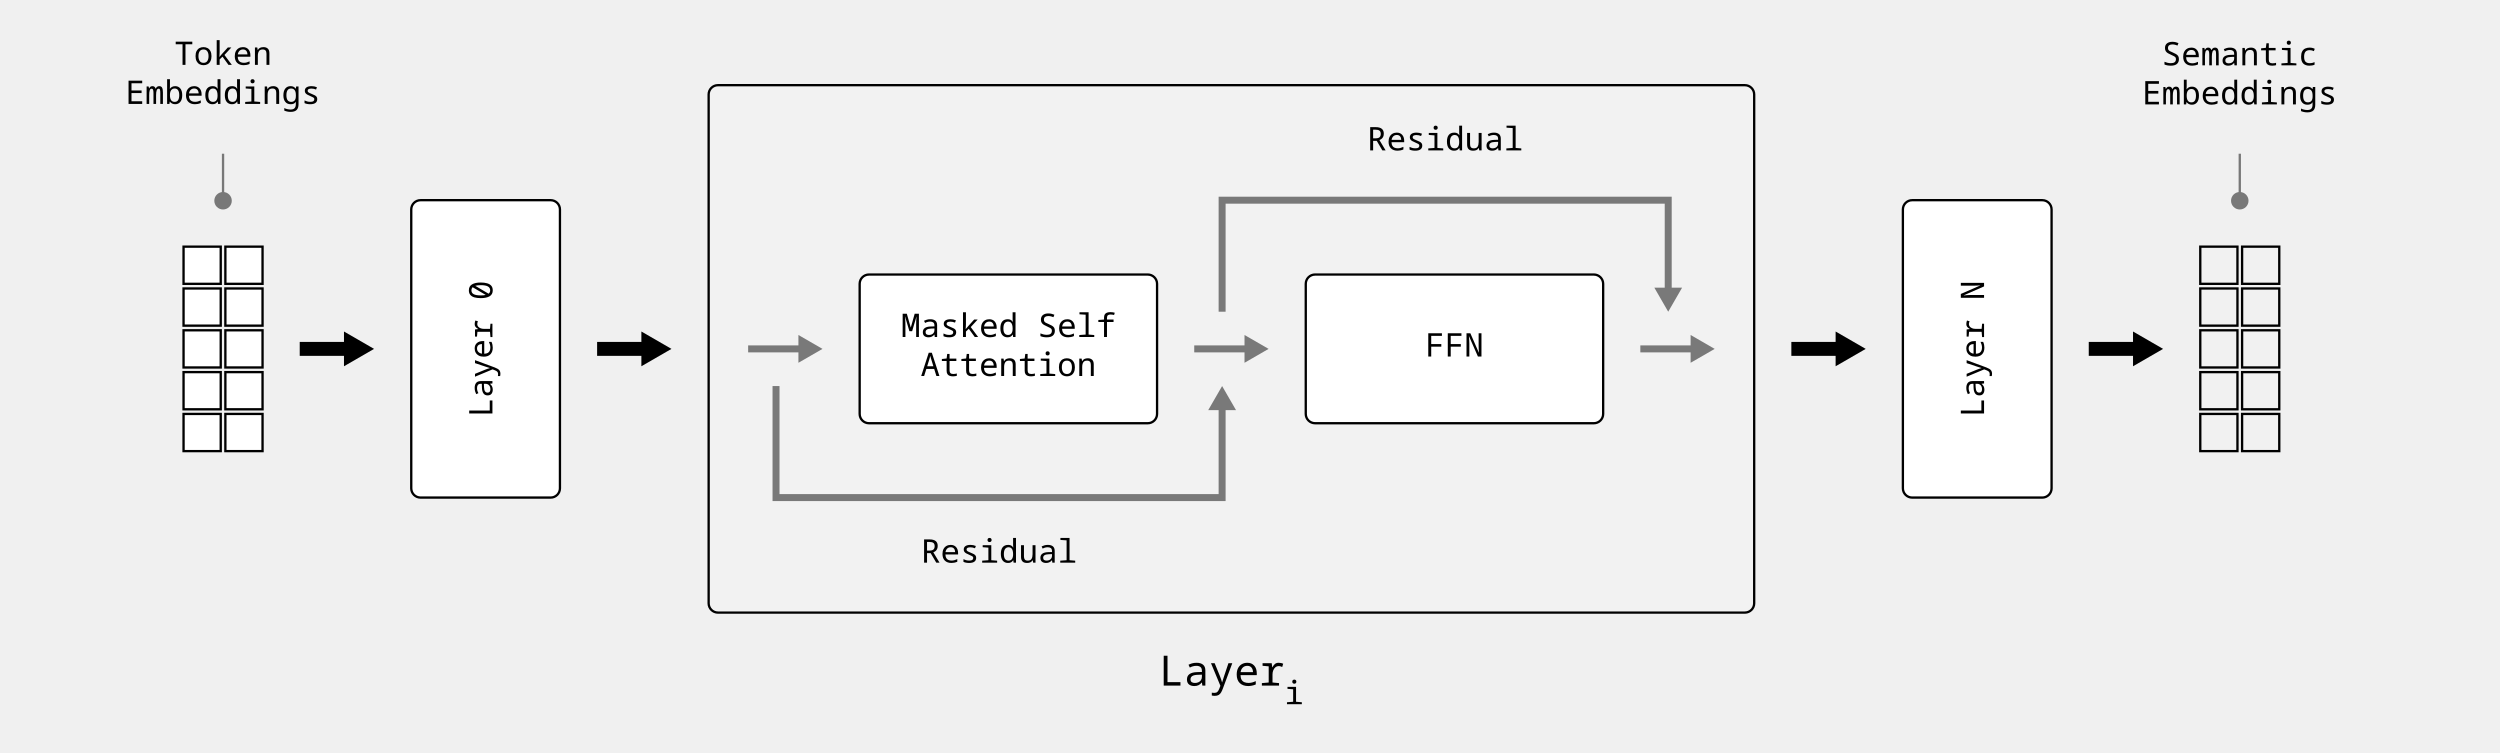
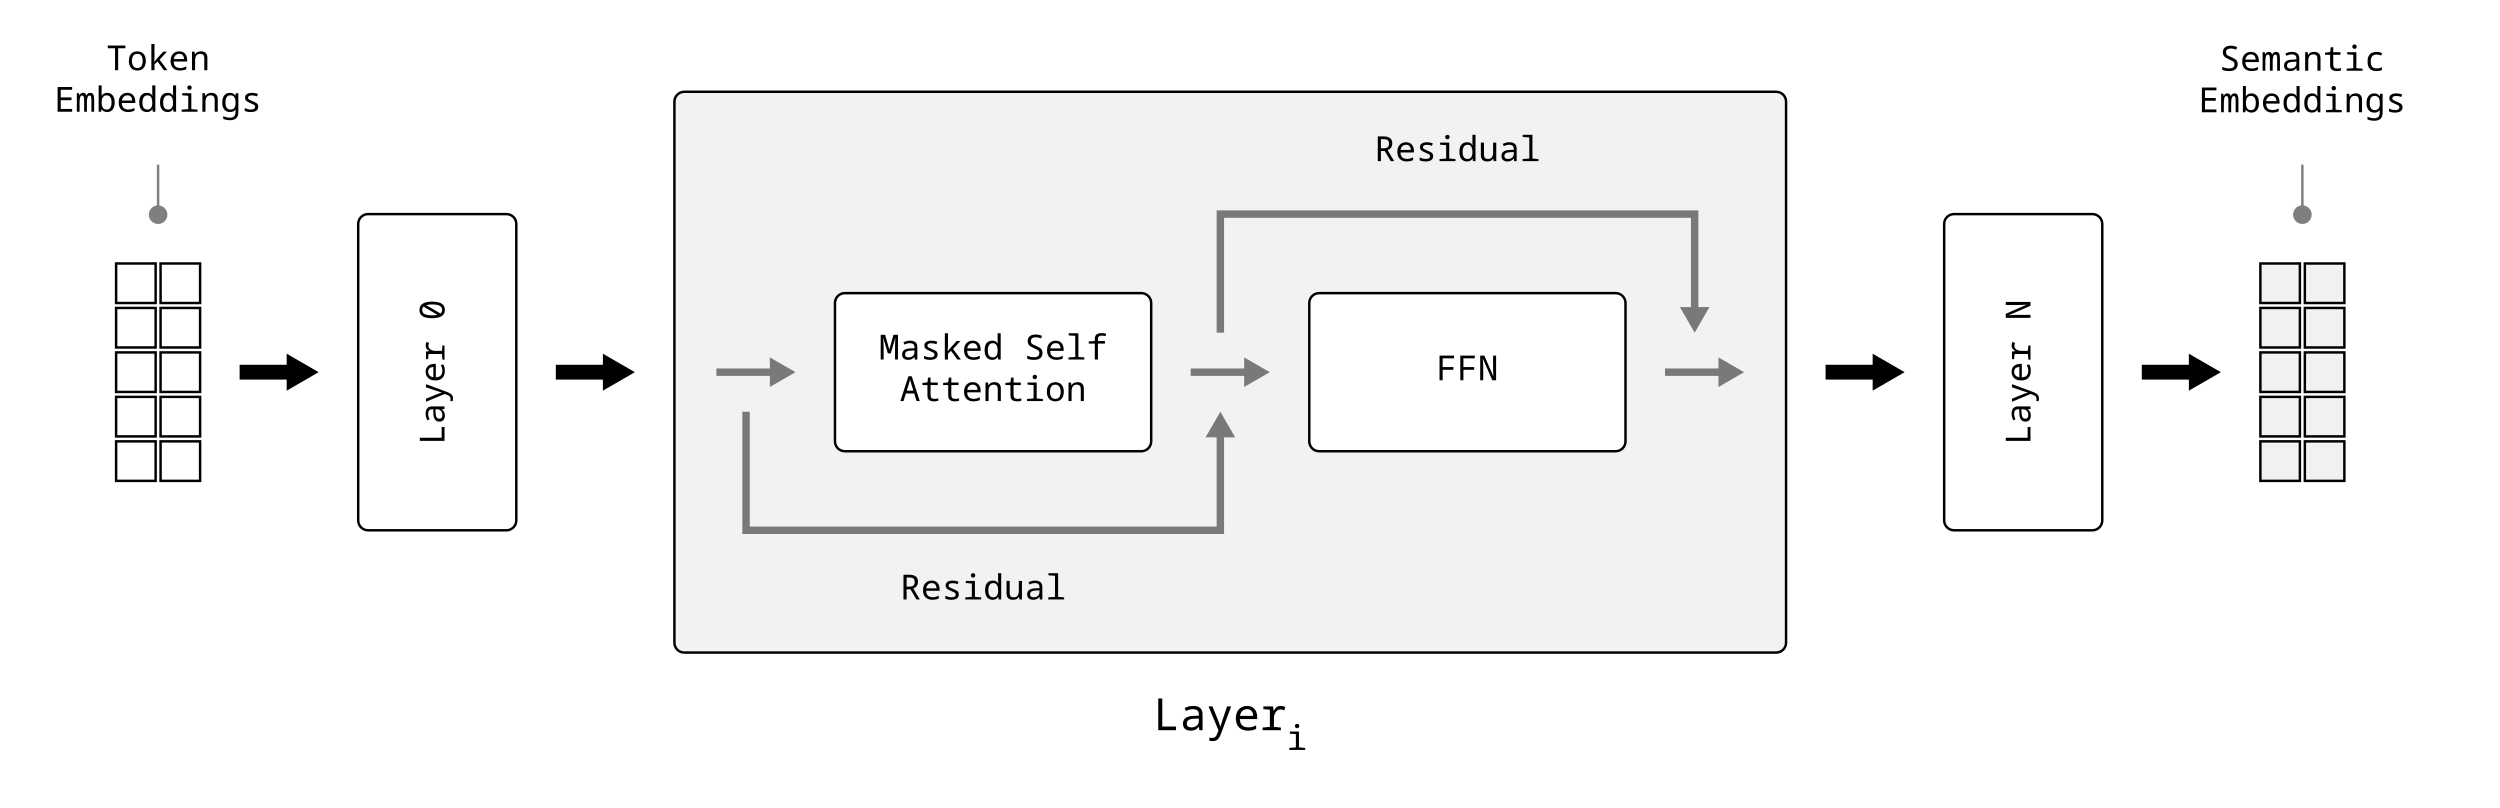
- <svg xmlns="http://www.w3.org/2000/svg" id="Layer_1" viewBox="0 0 1076 324">
+ <svg xmlns="http://www.w3.org/2000/svg" id="Layer_1" data-name="Layer 1" viewBox="0 0 1012 327">
  <defs>
    <style>
      .cls-1 {
        font-size: 18px;
      }

      .cls-1, .cls-2, .cls-3 {
        font-family: NotoSansMono-Regular, 'Noto Sans Mono';
        font-variation-settings: 'wght' 400, 'wdth' 100;
      }

      .cls-4 {
        fill: #f2f2f2;
      }

      .cls-4, .cls-5, .cls-6, .cls-7, .cls-8, .cls-9 {
        stroke: #000;
        stroke-miterlimit: 10;
      }

-       .cls-5 {
+       .cls-5, .cls-10 {
        fill: #fff;
      }

      .cls-2 {
        font-size: 24px;
      }

      .cls-6, .cls-8, .cls-9 {
        fill: none;
      }

-       .cls-10 {
+       .cls-11 {
        opacity: .5;
      }

      .cls-7 {
        fill: #f1f1f1;
      }

      .cls-8 {
        stroke-width: 6px;
      }

      .cls-3 {
        font-size: 14px;
      }

      .cls-9 {
        stroke-width: 3px;
      }
    </style>
  </defs>
+   <rect class="cls-10" x="342.5" y="-342.5" width="327" height="1012" transform="translate(669.5 -342.5) rotate(90)" />
  <g>
-     <rect class="cls-5" x="97" y="106.16" width="16" height="16" />
-     <rect class="cls-5" x="79" y="106.16" width="16" height="16" />
-     <rect class="cls-5" x="97" y="124.16" width="16" height="16" />
-     <rect class="cls-5" x="79" y="124.16" width="16" height="16" />
-     <rect class="cls-5" x="97" y="142.16" width="16" height="16" />
-     <rect class="cls-5" x="79" y="142.16" width="16" height="16" />
-     <rect class="cls-5" x="97" y="160.16" width="16" height="16" />
-     <rect class="cls-5" x="79" y="160.16" width="16" height="16" />
-     <rect class="cls-5" x="97" y="178.16" width="16" height="16" />
-     <rect class="cls-5" x="79" y="178.16" width="16" height="16" />
-   </g>
-   <g>
-     <rect class="cls-7" x="965" y="106.16" width="16" height="16" />
-     <rect class="cls-7" x="947" y="106.16" width="16" height="16" />
-     <rect class="cls-7" x="965" y="124.16" width="16" height="16" />
-     <rect class="cls-7" x="947" y="124.16" width="16" height="16" />
-     <rect class="cls-7" x="965" y="142.16" width="16" height="16" />
-     <rect class="cls-7" x="947" y="142.16" width="16" height="16" />
-     <rect class="cls-7" x="965" y="160.16" width="16" height="16" />
-     <rect class="cls-7" x="947" y="160.16" width="16" height="16" />
-     <rect class="cls-7" x="965" y="178.16" width="16" height="16" />
-     <rect class="cls-7" x="947" y="178.16" width="16" height="16" />
-   </g>
-   <g class="cls-10">
    <g>
-       <line class="cls-6" x1="964" y1="86.59" x2="964" y2="66.16" />
-       <path d="M967.76,86.4c0,2.08-1.68,3.76-3.76,3.76s-3.76-1.68-3.76-3.76,1.68-3.76,3.76-3.76,3.76,1.68,3.76,3.76Z" />
+       <rect class="cls-5" x="65" y="106.66" width="16" height="16" />
+       <rect class="cls-5" x="47" y="106.66" width="16" height="16" />
+       <rect class="cls-5" x="65" y="124.66" width="16" height="16" />
+       <rect class="cls-5" x="47" y="124.66" width="16" height="16" />
+       <rect class="cls-5" x="65" y="142.66" width="16" height="16" />
+       <rect class="cls-5" x="47" y="142.66" width="16" height="16" />
+       <rect class="cls-5" x="65" y="160.66" width="16" height="16" />
+       <rect class="cls-5" x="47" y="160.66" width="16" height="16" />
+       <rect class="cls-5" x="65" y="178.66" width="16" height="16" />
+       <rect class="cls-5" x="47" y="178.66" width="16" height="16" />
    </g>
-   </g>
-   <text class="cls-3" transform="translate(75 27.92)">
-     <tspan x="0" y="0">Token</tspan>
-     <tspan x="-21" y="16.8">Embeddings</tspan>
-   </text>
-   <text class="cls-3" transform="translate(930.4 28.13)">
-     <tspan x="0" y="0">Semantic</tspan>
-     <tspan x="-8.4" y="16.8">Embeddings</tspan>
-   </text>
-   <g class="cls-10">
    <g>
-       <line class="cls-6" x1="96" y1="86.59" x2="96" y2="66.16" />
-       <path d="M99.76,86.4c0,2.08-1.68,3.76-3.76,3.76s-3.76-1.68-3.76-3.76,1.68-3.76,3.76-3.76,3.76,1.68,3.76,3.76Z" />
+       <rect class="cls-7" x="933" y="106.66" width="16" height="16" />
+       <rect class="cls-7" x="915" y="106.66" width="16" height="16" />
+       <rect class="cls-7" x="933" y="124.66" width="16" height="16" />
+       <rect class="cls-7" x="915" y="124.66" width="16" height="16" />
+       <rect class="cls-7" x="933" y="142.66" width="16" height="16" />
+       <rect class="cls-7" x="915" y="142.66" width="16" height="16" />
+       <rect class="cls-7" x="933" y="160.66" width="16" height="16" />
+       <rect class="cls-7" x="915" y="160.66" width="16" height="16" />
+       <rect class="cls-7" x="933" y="178.66" width="16" height="16" />
+       <rect class="cls-7" x="915" y="178.66" width="16" height="16" />
    </g>
-   </g>
-   <g>
-     <rect class="cls-5" x="145" y="118.16" width="128" height="64" rx="4" ry="4" transform="translate(58.84 359.16) rotate(-90)" />
-     <text class="cls-3" transform="translate(211.94 179.56) rotate(-90)">
-       <tspan x="0" y="0">Layer 0</tspan>
+     <g class="cls-11">
+       <g>
+         <line class="cls-6" x1="932" y1="87.09" x2="932" y2="66.66" />
+         <path d="M935.76,86.9c0,2.08-1.68,3.76-3.76,3.76s-3.76-1.68-3.76-3.76,1.68-3.76,3.76-3.76,3.76,1.68,3.76,3.76Z" />
+       </g>
+     </g>
+     <text class="cls-3" transform="translate(43 28.42)">
+       <tspan x="0" y="0">Token</tspan>
+       <tspan x="-21" y="16.8">Embeddings</tspan>
+     </text>
+     <text class="cls-3" transform="translate(898.4 28.64)">
+       <tspan x="0" y="0">Semantic</tspan>
+       <tspan x="-8.4" y="16.8">Embeddings</tspan>
+     </text>
+     <g class="cls-11">
+       <g>
+         <line class="cls-6" x1="64" y1="87.09" x2="64" y2="66.66" />
+         <path d="M67.76,86.9c0,2.08-1.68,3.76-3.76,3.76s-3.76-1.68-3.76-3.76,1.68-3.76,3.76-3.76,3.76,1.68,3.76,3.76Z" />
+       </g>
+     </g>
+     <g>
+       <rect class="cls-5" x="113" y="118.66" width="128" height="64" rx="4" ry="4" transform="translate(26.34 327.66) rotate(-90)" />
+       <text class="cls-3" transform="translate(179.94 180.06) rotate(-90)">
+         <tspan x="0" y="0">Layer 0</tspan>
+       </text>
+     </g>
+     <g>
+       <line class="cls-8" x1="225" y1="150.66" x2="246.24" y2="150.66" />
+       <polygon points="244.05 158.14 257 150.66 244.05 143.18 244.05 158.14" />
+     </g>
+     <g>
+       <rect class="cls-5" x="755" y="118.66" width="128" height="64" rx="4" ry="4" transform="translate(668.34 969.66) rotate(-90)" />
+       <text class="cls-3" transform="translate(821.94 180.06) rotate(-90)">
+         <tspan x="0" y="0">Layer N</tspan>
+       </text>
+     </g>
+     <g>
+       <line class="cls-8" x1="97" y1="150.66" x2="118.24" y2="150.66" />
+       <polygon points="116.05 158.14 129 150.66 116.05 143.18 116.05 158.14" />
+     </g>
+     <g>
+       <line class="cls-8" x1="739" y1="150.66" x2="760.24" y2="150.66" />
+       <polygon points="758.05 158.14 771 150.66 758.05 143.18 758.05 158.14" />
+     </g>
+     <g>
+       <line class="cls-8" x1="867" y1="150.66" x2="888.24" y2="150.66" />
+       <polygon points="886.05 158.14 899 150.66 886.05 143.18 886.05 158.14" />
+     </g>
+     <rect class="cls-4" x="273" y="37.16" width="450" height="227" rx="4" ry="4" />
+     <g>
+       <rect class="cls-5" x="338" y="118.66" width="128" height="64" rx="4" ry="4" />
+       <text class="cls-3" transform="translate(355.8 145.54)">
+         <tspan x="0" y="0">Masked Self </tspan>
+         <tspan x="8.4" y="16.8">Attention</tspan>
+       </text>
+     </g>
+     <g>
+       <rect class="cls-5" x="530" y="118.66" width="128" height="64" rx="4" ry="4" />
+       <text class="cls-3" transform="translate(581.4 153.94)">
+         <tspan x="0" y="0">FFN</tspan>
+       </text>
+     </g>
+     <g class="cls-11">
+       <g>
+         <polyline class="cls-9" points="494 134.66 494 86.66 686 86.66 686 126.05" />
+         <polygon points="680.02 124.3 686 134.66 691.98 124.3 680.02 124.3" />
+       </g>
+     </g>
+     <g class="cls-11">
+       <g>
+         <polyline class="cls-9" points="302 166.66 302 214.66 494 214.66 494 175.27" />
+         <polygon points="499.98 177.02 494 166.66 488.02 177.02 499.98 177.02" />
+       </g>
+     </g>
+     <g class="cls-11">
+       <g>
+         <line class="cls-9" x1="290" y1="150.66" x2="313.39" y2="150.66" />
+         <polygon points="311.64 156.65 322 150.66 311.64 144.68 311.64 156.65" />
+       </g>
+     </g>
+     <g class="cls-11">
+       <g>
+         <line class="cls-9" x1="674" y1="150.66" x2="697.39" y2="150.66" />
+         <polygon points="695.64 156.65 706 150.66 695.64 144.68 695.64 156.65" />
+       </g>
+     </g>
+     <g class="cls-11">
+       <g>
+         <line class="cls-9" x1="482" y1="150.66" x2="505.39" y2="150.66" />
+         <polygon points="503.64 156.65 514 150.66 503.64 144.68 503.64 156.65" />
+       </g>
+     </g>
+     <text class="cls-3" transform="translate(364.4 242.66)">
+       <tspan x="0" y="0">Residual</tspan>
+     </text>
+     <text class="cls-3" transform="translate(556.4 65.22)">
+       <tspan x="0" y="0">Residual</tspan>
+     </text>
+     <text class="cls-1" transform="translate(466.8 295.59)">
+       <tspan x="0" y="0">Layer</tspan>
+     </text>
+     <text class="cls-2" transform="translate(520.8 303.58) scale(.58)">
+       <tspan x="0" y="0">i</tspan>
    </text>
  </g>
-   <g>
-     <line class="cls-8" x1="257" y1="150.16" x2="278.24" y2="150.16" />
-     <polygon points="276.05 157.64 289 150.16 276.05 142.68 276.05 157.64" />
-   </g>
-   <g>
-     <rect class="cls-5" x="787" y="118.16" width="128" height="64" rx="4" ry="4" transform="translate(700.84 1001.16) rotate(-90)" />
-     <text class="cls-3" transform="translate(853.94 179.56) rotate(-90)">
-       <tspan x="0" y="0">Layer N</tspan>
-     </text>
-   </g>
-   <g>
-     <line class="cls-8" x1="129" y1="150.16" x2="150.24" y2="150.16" />
-     <polygon points="148.05 157.64 161 150.16 148.05 142.68 148.05 157.64" />
-   </g>
-   <g>
-     <line class="cls-8" x1="771" y1="150.16" x2="792.24" y2="150.16" />
-     <polygon points="790.05 157.64 803 150.16 790.05 142.68 790.05 157.64" />
-   </g>
-   <g>
-     <line class="cls-8" x1="899" y1="150.16" x2="920.24" y2="150.16" />
-     <polygon points="918.05 157.64 931 150.16 918.05 142.68 918.05 157.64" />
-   </g>
-   <rect class="cls-4" x="305" y="36.66" width="450" height="227" rx="4" ry="4" />
-   <g>
-     <rect class="cls-5" x="370" y="118.16" width="128" height="64" rx="4" ry="4" />
-     <text class="cls-3" transform="translate(387.8 145.04)">
-       <tspan x="0" y="0">Masked Self </tspan>
-       <tspan x="8.4" y="16.8">Attention</tspan>
-     </text>
-   </g>
-   <g>
-     <rect class="cls-5" x="562" y="118.16" width="128" height="64" rx="4" ry="4" />
-     <text class="cls-3" transform="translate(613.4 153.44)">
-       <tspan x="0" y="0">FFN</tspan>
-     </text>
-   </g>
-   <g class="cls-10">
-     <g>
-       <polyline class="cls-9" points="526 134.16 526 86.16 718 86.16 718 125.55" />
-       <polygon points="712.02 123.8 718 134.16 723.98 123.8 712.02 123.8" />
-     </g>
-   </g>
-   <g class="cls-10">
-     <g>
-       <polyline class="cls-9" points="334 166.16 334 214.16 526 214.16 526 174.77" />
-       <polygon points="531.98 176.52 526 166.16 520.02 176.52 531.98 176.52" />
-     </g>
-   </g>
-   <g class="cls-10">
-     <g>
-       <line class="cls-9" x1="322" y1="150.16" x2="345.39" y2="150.16" />
-       <polygon points="343.64 156.14 354 150.16 343.64 144.18 343.64 156.14" />
-     </g>
-   </g>
-   <g class="cls-10">
-     <g>
-       <line class="cls-9" x1="706" y1="150.16" x2="729.39" y2="150.16" />
-       <polygon points="727.64 156.14 738 150.16 727.64 144.18 727.64 156.14" />
-     </g>
-   </g>
-   <g class="cls-10">
-     <g>
-       <line class="cls-9" x1="514" y1="150.16" x2="537.39" y2="150.16" />
-       <polygon points="535.64 156.14 546 150.16 535.64 144.18 535.64 156.14" />
-     </g>
-   </g>
-   <text class="cls-3" transform="translate(396.4 242.16)">
-     <tspan x="0" y="0">Residual</tspan>
-   </text>
-   <text class="cls-3" transform="translate(588.4 64.72)">
-     <tspan x="0" y="0">Residual</tspan>
-   </text>
-   <text class="cls-1" transform="translate(498.8 295.09)">
-     <tspan x="0" y="0">Layer</tspan>
-   </text>
-   <text class="cls-2" transform="translate(552.8 303.08) scale(.58)">
-     <tspan x="0" y="0">i</tspan>
-   </text>
</svg>
